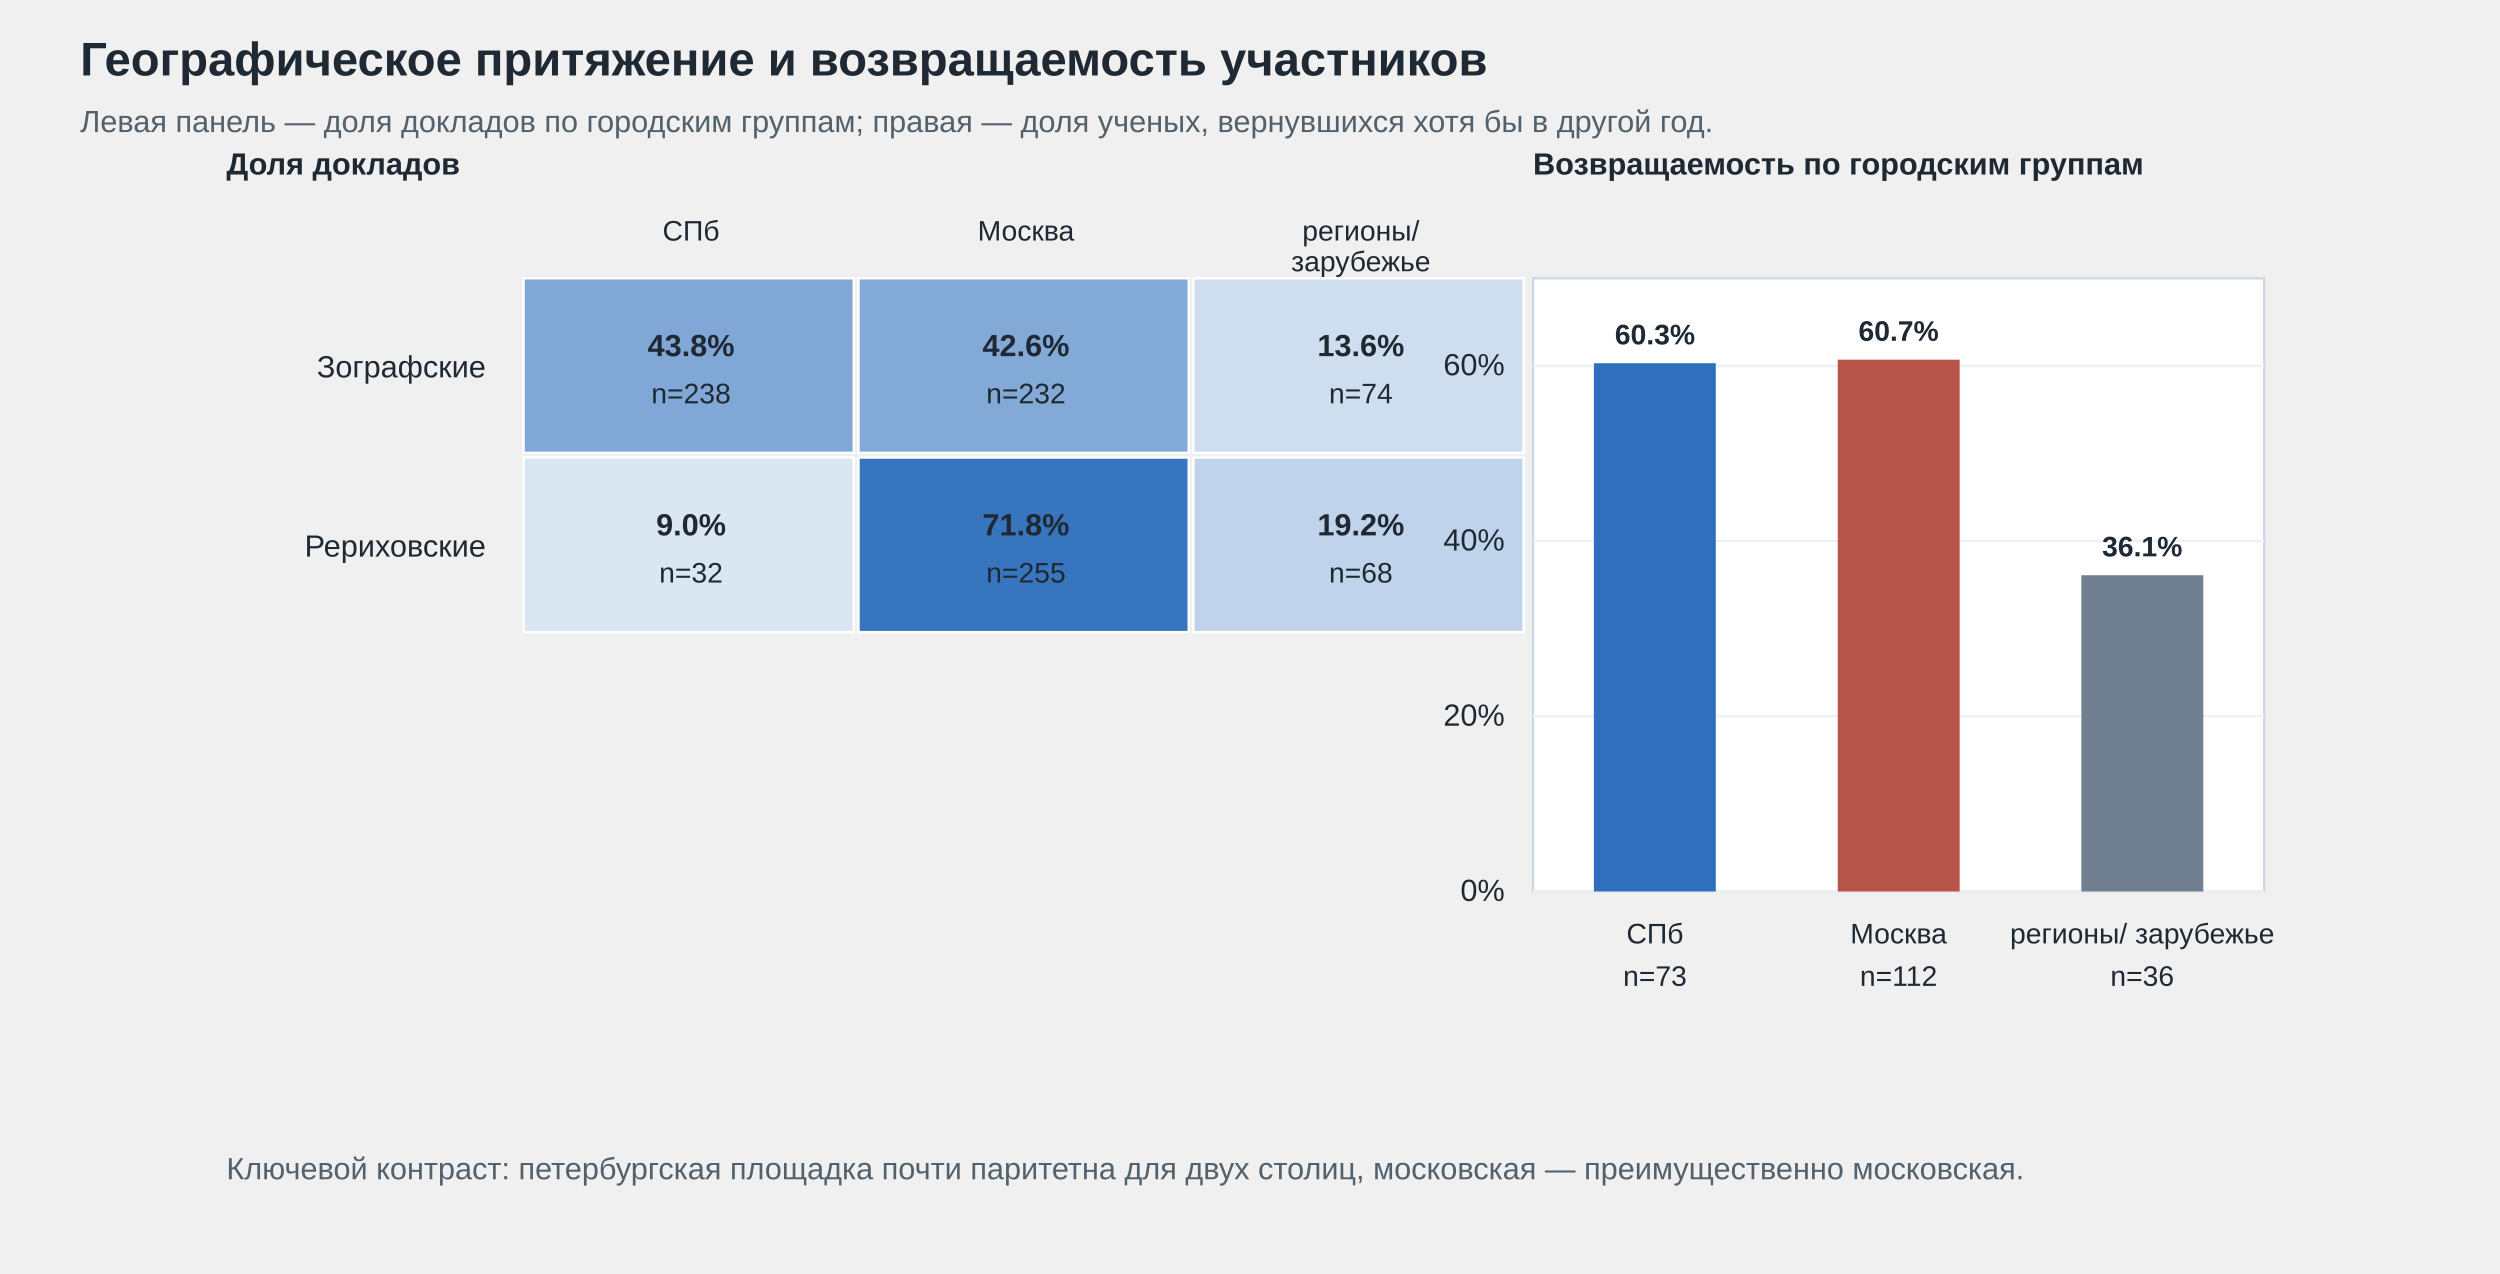
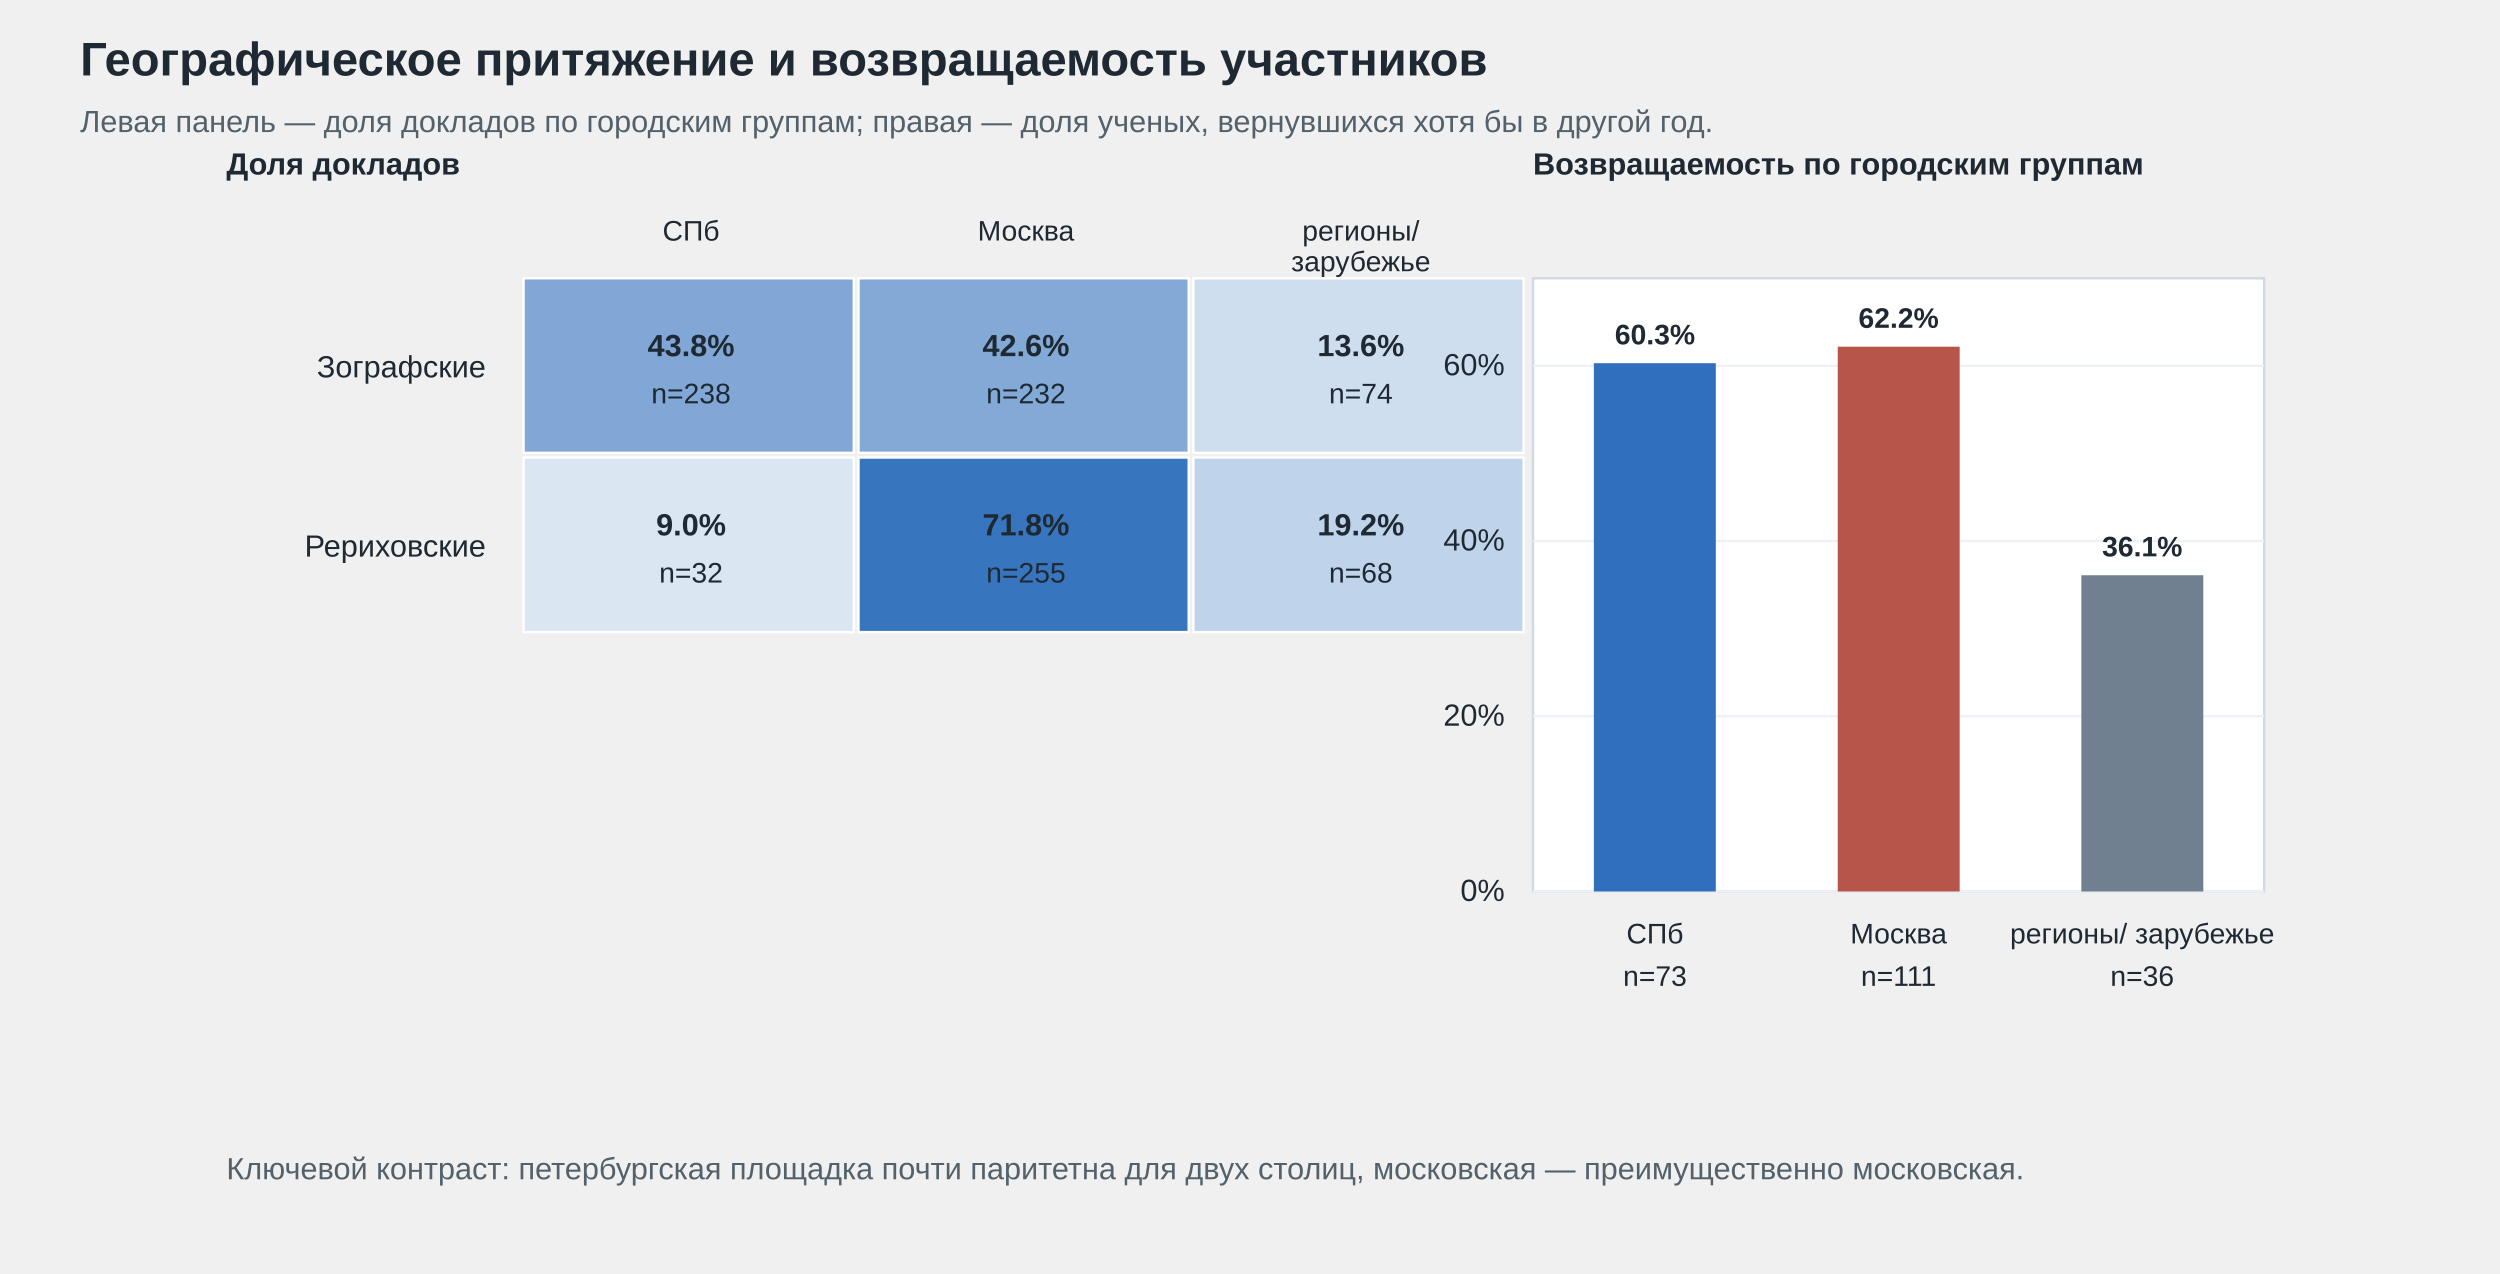
<svg xmlns="http://www.w3.org/2000/svg" width="1060" height="540" viewBox="0 0 1060 540">
  <style>
text{font-family:Arial,'Liberation Sans',sans-serif;fill:#1f2933}.small{font-size:12px}.axis{font-size:13px}.label{font-size:12px}.title{font-size:20px;font-weight:700}.subtitle{font-size:13px;fill:#52616b}.tick{stroke:#c9d2dc;stroke-width:1}.grid{stroke:#edf1f5;stroke-width:1}</style>
  <text x="34.0" y="32.0" class="title" text-anchor="start">Географическое притяжение и возвращаемость участников</text>
  <text x="34.0" y="56.0" class="subtitle" text-anchor="start">Левая панель — доля докладов по городским группам; правая — доля ученых, вернувшихся хотя бы в другой год.</text>
  <text x="96.0" y="74.0" class="axis" text-anchor="start" font-weight="700">Доля докладов</text>
  <text x="293.0" y="102.0" class="small" text-anchor="middle">СПб</text>
  <text x="435.0" y="102.0" class="small" text-anchor="middle">Москва</text>
  <text x="577.0" y="102.0" class="small" text-anchor="middle">регионы/</text>
  <text x="577.0" y="115.0" class="small" text-anchor="middle">зарубежье</text>
  <text x="206.0" y="160.0" class="axis" text-anchor="end">Зографские</text>
  <rect x="222.0" y="118.0" width="140.0" height="74.0" rx="0" fill="rgb(128,167,213)" stroke="#ffffff" opacity="1.0" />
  <text x="293.0" y="151.0" class="axis" text-anchor="middle" font-weight="700">43.8%</text>
  <text x="293.0" y="171.0" class="small" text-anchor="middle">n=238</text>
  <rect x="364.0" y="118.0" width="140.0" height="74.0" rx="0" fill="rgb(131,169,214)" stroke="#ffffff" opacity="1.0" />
  <text x="435.0" y="151.0" class="axis" text-anchor="middle" font-weight="700">42.6%</text>
  <text x="435.0" y="171.0" class="small" text-anchor="middle">n=232</text>
  <rect x="506.0" y="118.0" width="140.0" height="74.0" rx="0" fill="rgb(206,222,239)" stroke="#ffffff" opacity="1.0" />
  <text x="577.0" y="151.0" class="axis" text-anchor="middle" font-weight="700">13.6%</text>
  <text x="577.0" y="171.0" class="small" text-anchor="middle">n=74</text>
  <text x="206.0" y="236.0" class="axis" text-anchor="end">Рериховские</text>
  <rect x="222.0" y="194.0" width="140.0" height="74.0" rx="0" fill="rgb(218,230,242)" stroke="#ffffff" opacity="1.0" />
  <text x="293.0" y="227.0" class="axis" text-anchor="middle" font-weight="700">9.0%</text>
  <text x="293.0" y="247.0" class="small" text-anchor="middle">n=32</text>
  <rect x="364.0" y="194.0" width="140.0" height="74.0" rx="0" fill="rgb(55,117,190)" stroke="#ffffff" opacity="1.0" />
  <text x="435.0" y="227.0" class="axis" text-anchor="middle" font-weight="700">71.8%</text>
  <text x="435.0" y="247.0" class="small" text-anchor="middle">n=255</text>
  <rect x="506.0" y="194.0" width="140.0" height="74.0" rx="0" fill="rgb(191,211,234)" stroke="#ffffff" opacity="1.0" />
  <text x="577.0" y="227.0" class="axis" text-anchor="middle" font-weight="700">19.2%</text>
  <text x="577.0" y="247.0" class="small" text-anchor="middle">n=68</text>
  <text x="650.0" y="74.0" class="axis" text-anchor="start" font-weight="700">Возвращаемость по городским группам</text>
  <rect x="650.0" y="118.0" width="310.0" height="260.0" rx="0" fill="#ffffff" stroke="#cfd8e3" opacity="1.0" />
  <line x1="650.0" y1="378.0" x2="960.0" y2="378.0" stroke="#edf1f5" stroke-width="1" />
  <text x="638.0" y="382.0" class="axis" text-anchor="end">0%</text>
  <line x1="650.0" y1="303.7" x2="960.0" y2="303.7" stroke="#edf1f5" stroke-width="1" />
  <text x="638.0" y="307.7" class="axis" text-anchor="end">20%</text>
  <line x1="650.0" y1="229.4" x2="960.0" y2="229.4" stroke="#edf1f5" stroke-width="1" />
  <text x="638.0" y="233.4" class="axis" text-anchor="end">40%</text>
  <line x1="650.0" y1="155.1" x2="960.0" y2="155.1" stroke="#edf1f5" stroke-width="1" />
  <text x="638.0" y="159.1" class="axis" text-anchor="end">60%</text>
  <rect x="675.8" y="154.0" width="51.7" height="224.0" rx="0" fill="#2f6fbb" stroke="none" opacity="1.0" />
  <text x="701.7" y="146.0" class="small" text-anchor="middle" font-weight="700">60.3%</text>
  <text x="701.7" y="400.0" class="small" text-anchor="middle">СПб</text>
  <text x="701.7" y="418.0" class="label" text-anchor="middle">n=73</text>
-   <rect x="779.2" y="152.5" width="51.7" height="225.5" rx="0" fill="#b8554b" stroke="none" opacity="1.0" />
-   <text x="805.0" y="144.5" class="small" text-anchor="middle" font-weight="700">60.7%</text>
+   <rect x="779.2" y="147.0" width="51.7" height="231.0" rx="0" fill="#b8554b" stroke="none" opacity="1.0" />
+   <text x="805.0" y="139.0" class="small" text-anchor="middle" font-weight="700">62.2%</text>
  <text x="805.0" y="400.0" class="small" text-anchor="middle">Москва</text>
-   <text x="805.0" y="418.0" class="label" text-anchor="middle">n=112</text>
+   <text x="805.0" y="418.0" class="label" text-anchor="middle">n=111</text>
  <rect x="882.5" y="243.9" width="51.7" height="134.1" rx="0" fill="#708090" stroke="none" opacity="1.0" />
  <text x="908.3" y="235.9" class="small" text-anchor="middle" font-weight="700">36.1%</text>
  <text x="908.3" y="400.0" class="small" text-anchor="middle">регионы/ зарубежье</text>
  <text x="908.3" y="418.0" class="label" text-anchor="middle">n=36</text>
  <text x="96.0" y="500.0" class="subtitle" text-anchor="start">Ключевой контраст: петербургская площадка почти паритетна для двух столиц, московская — преимущественно московская.</text>
</svg>
